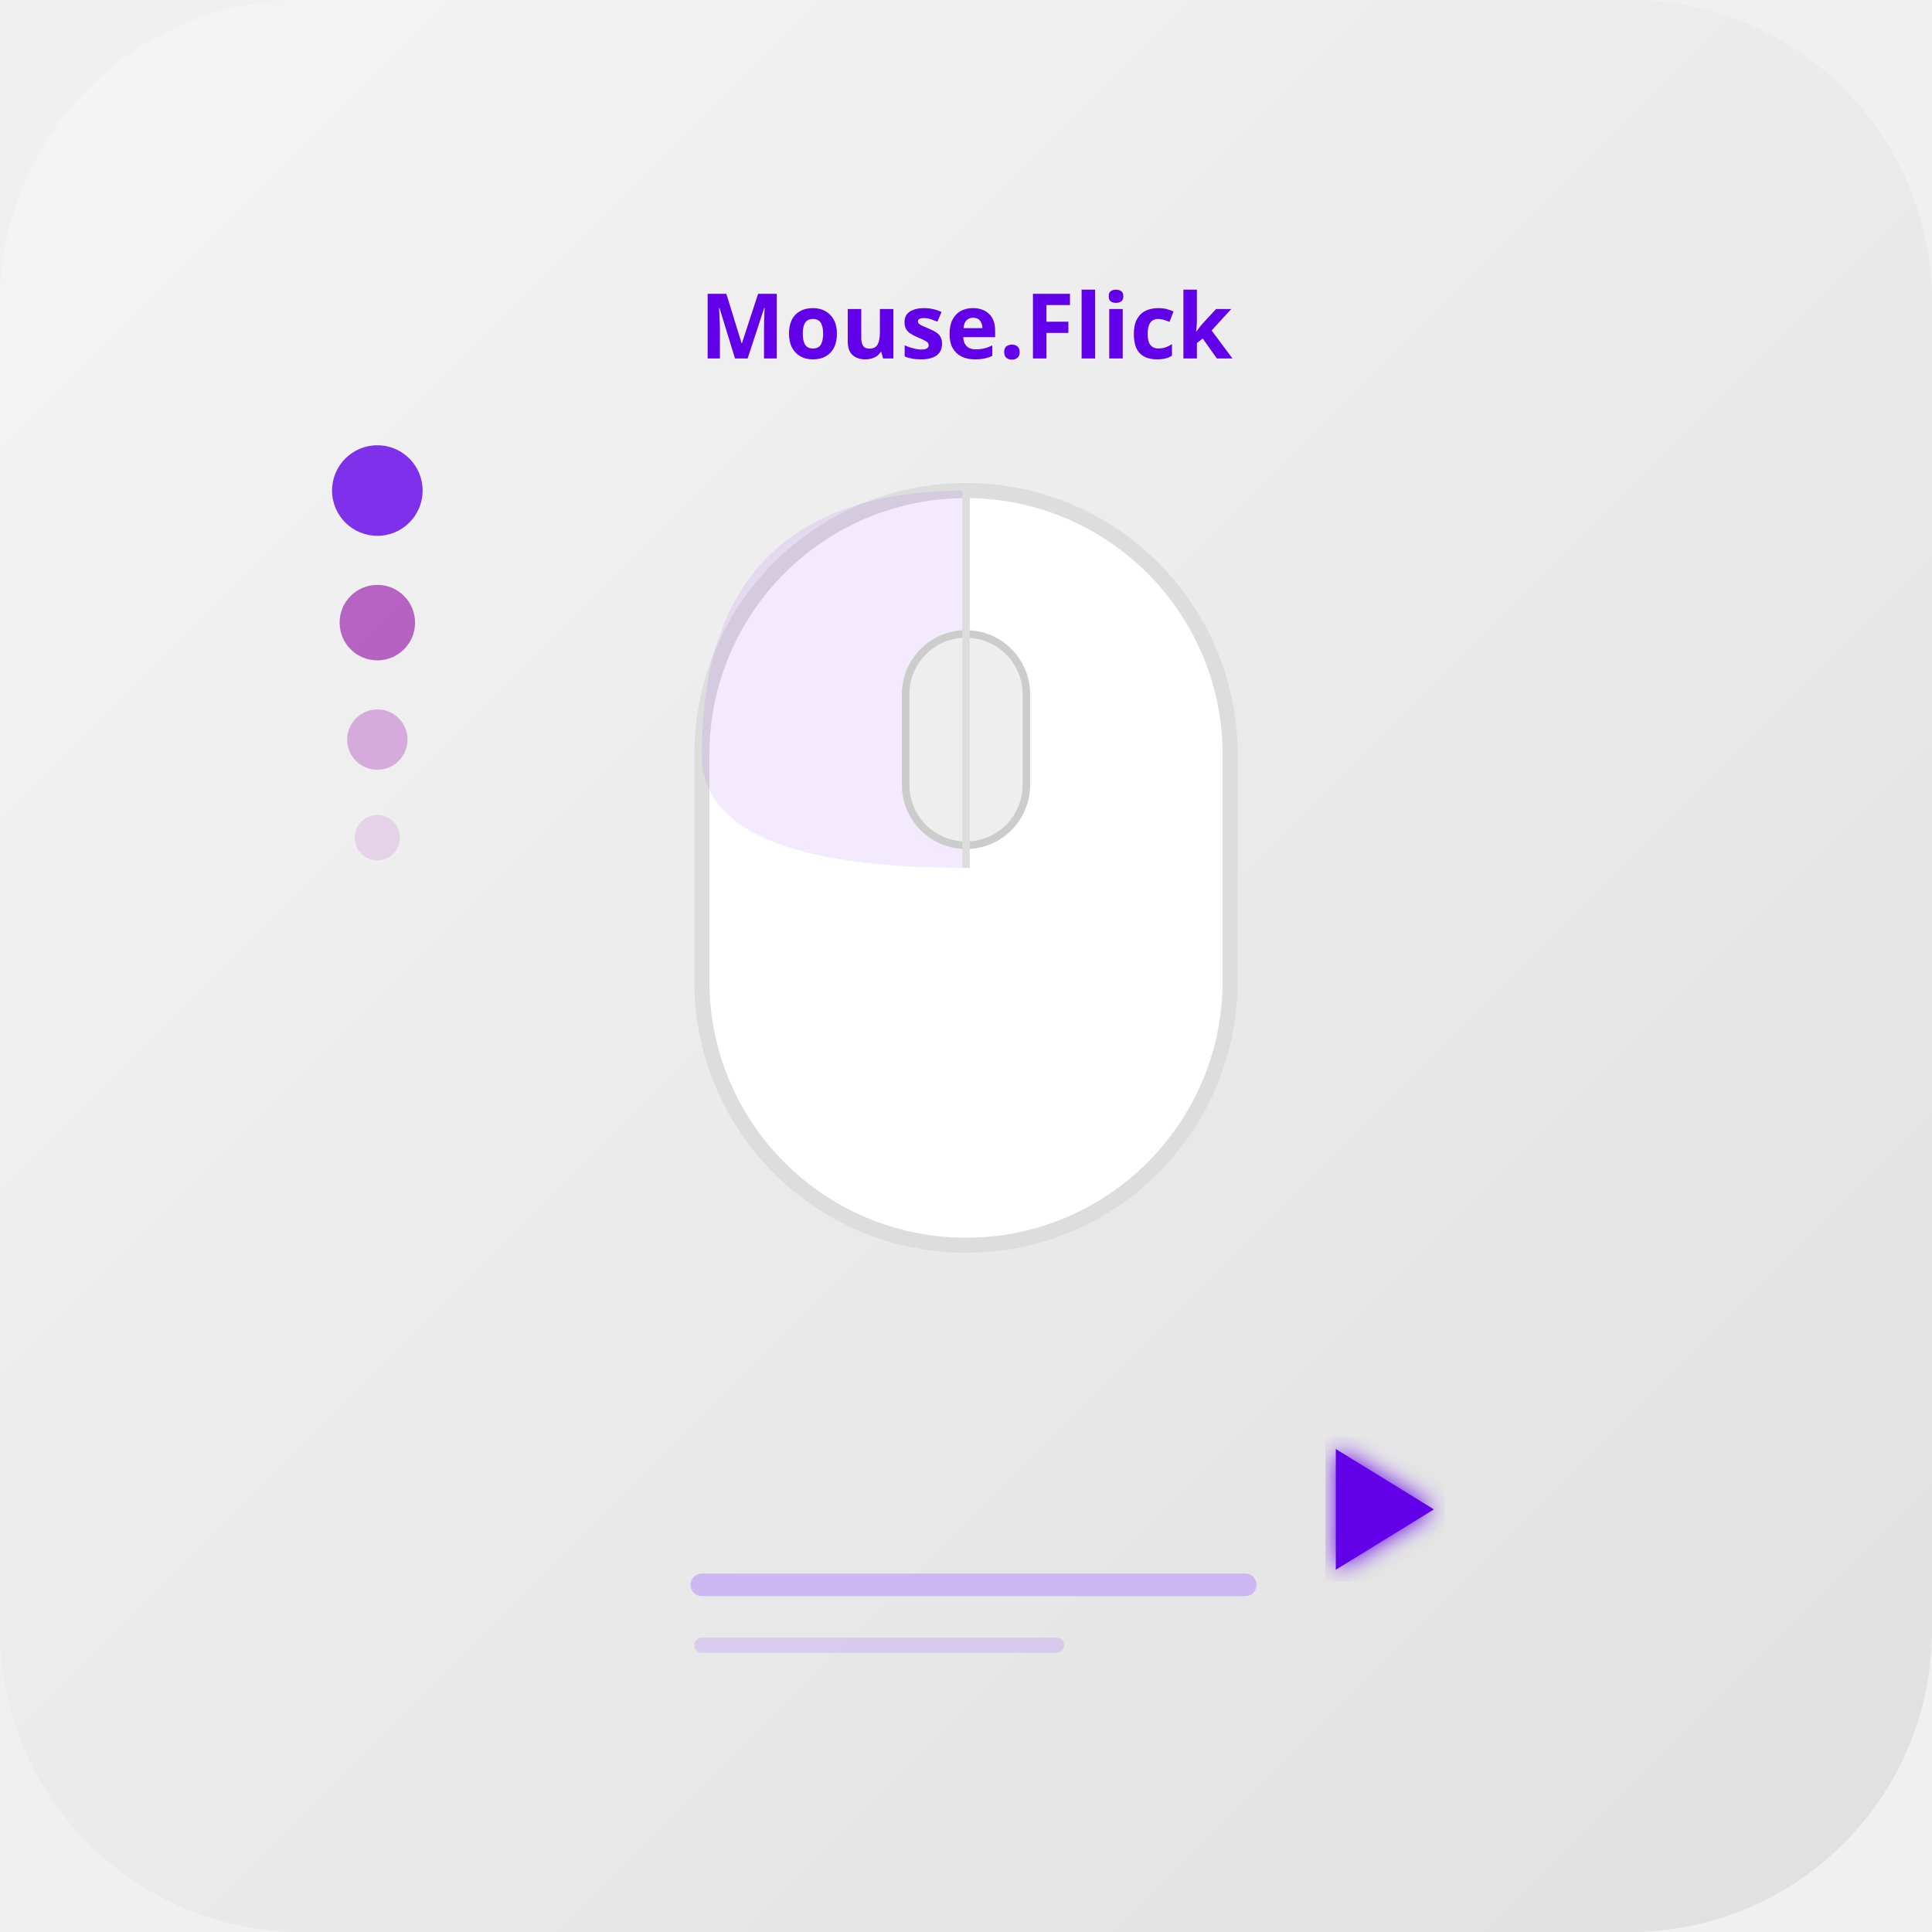
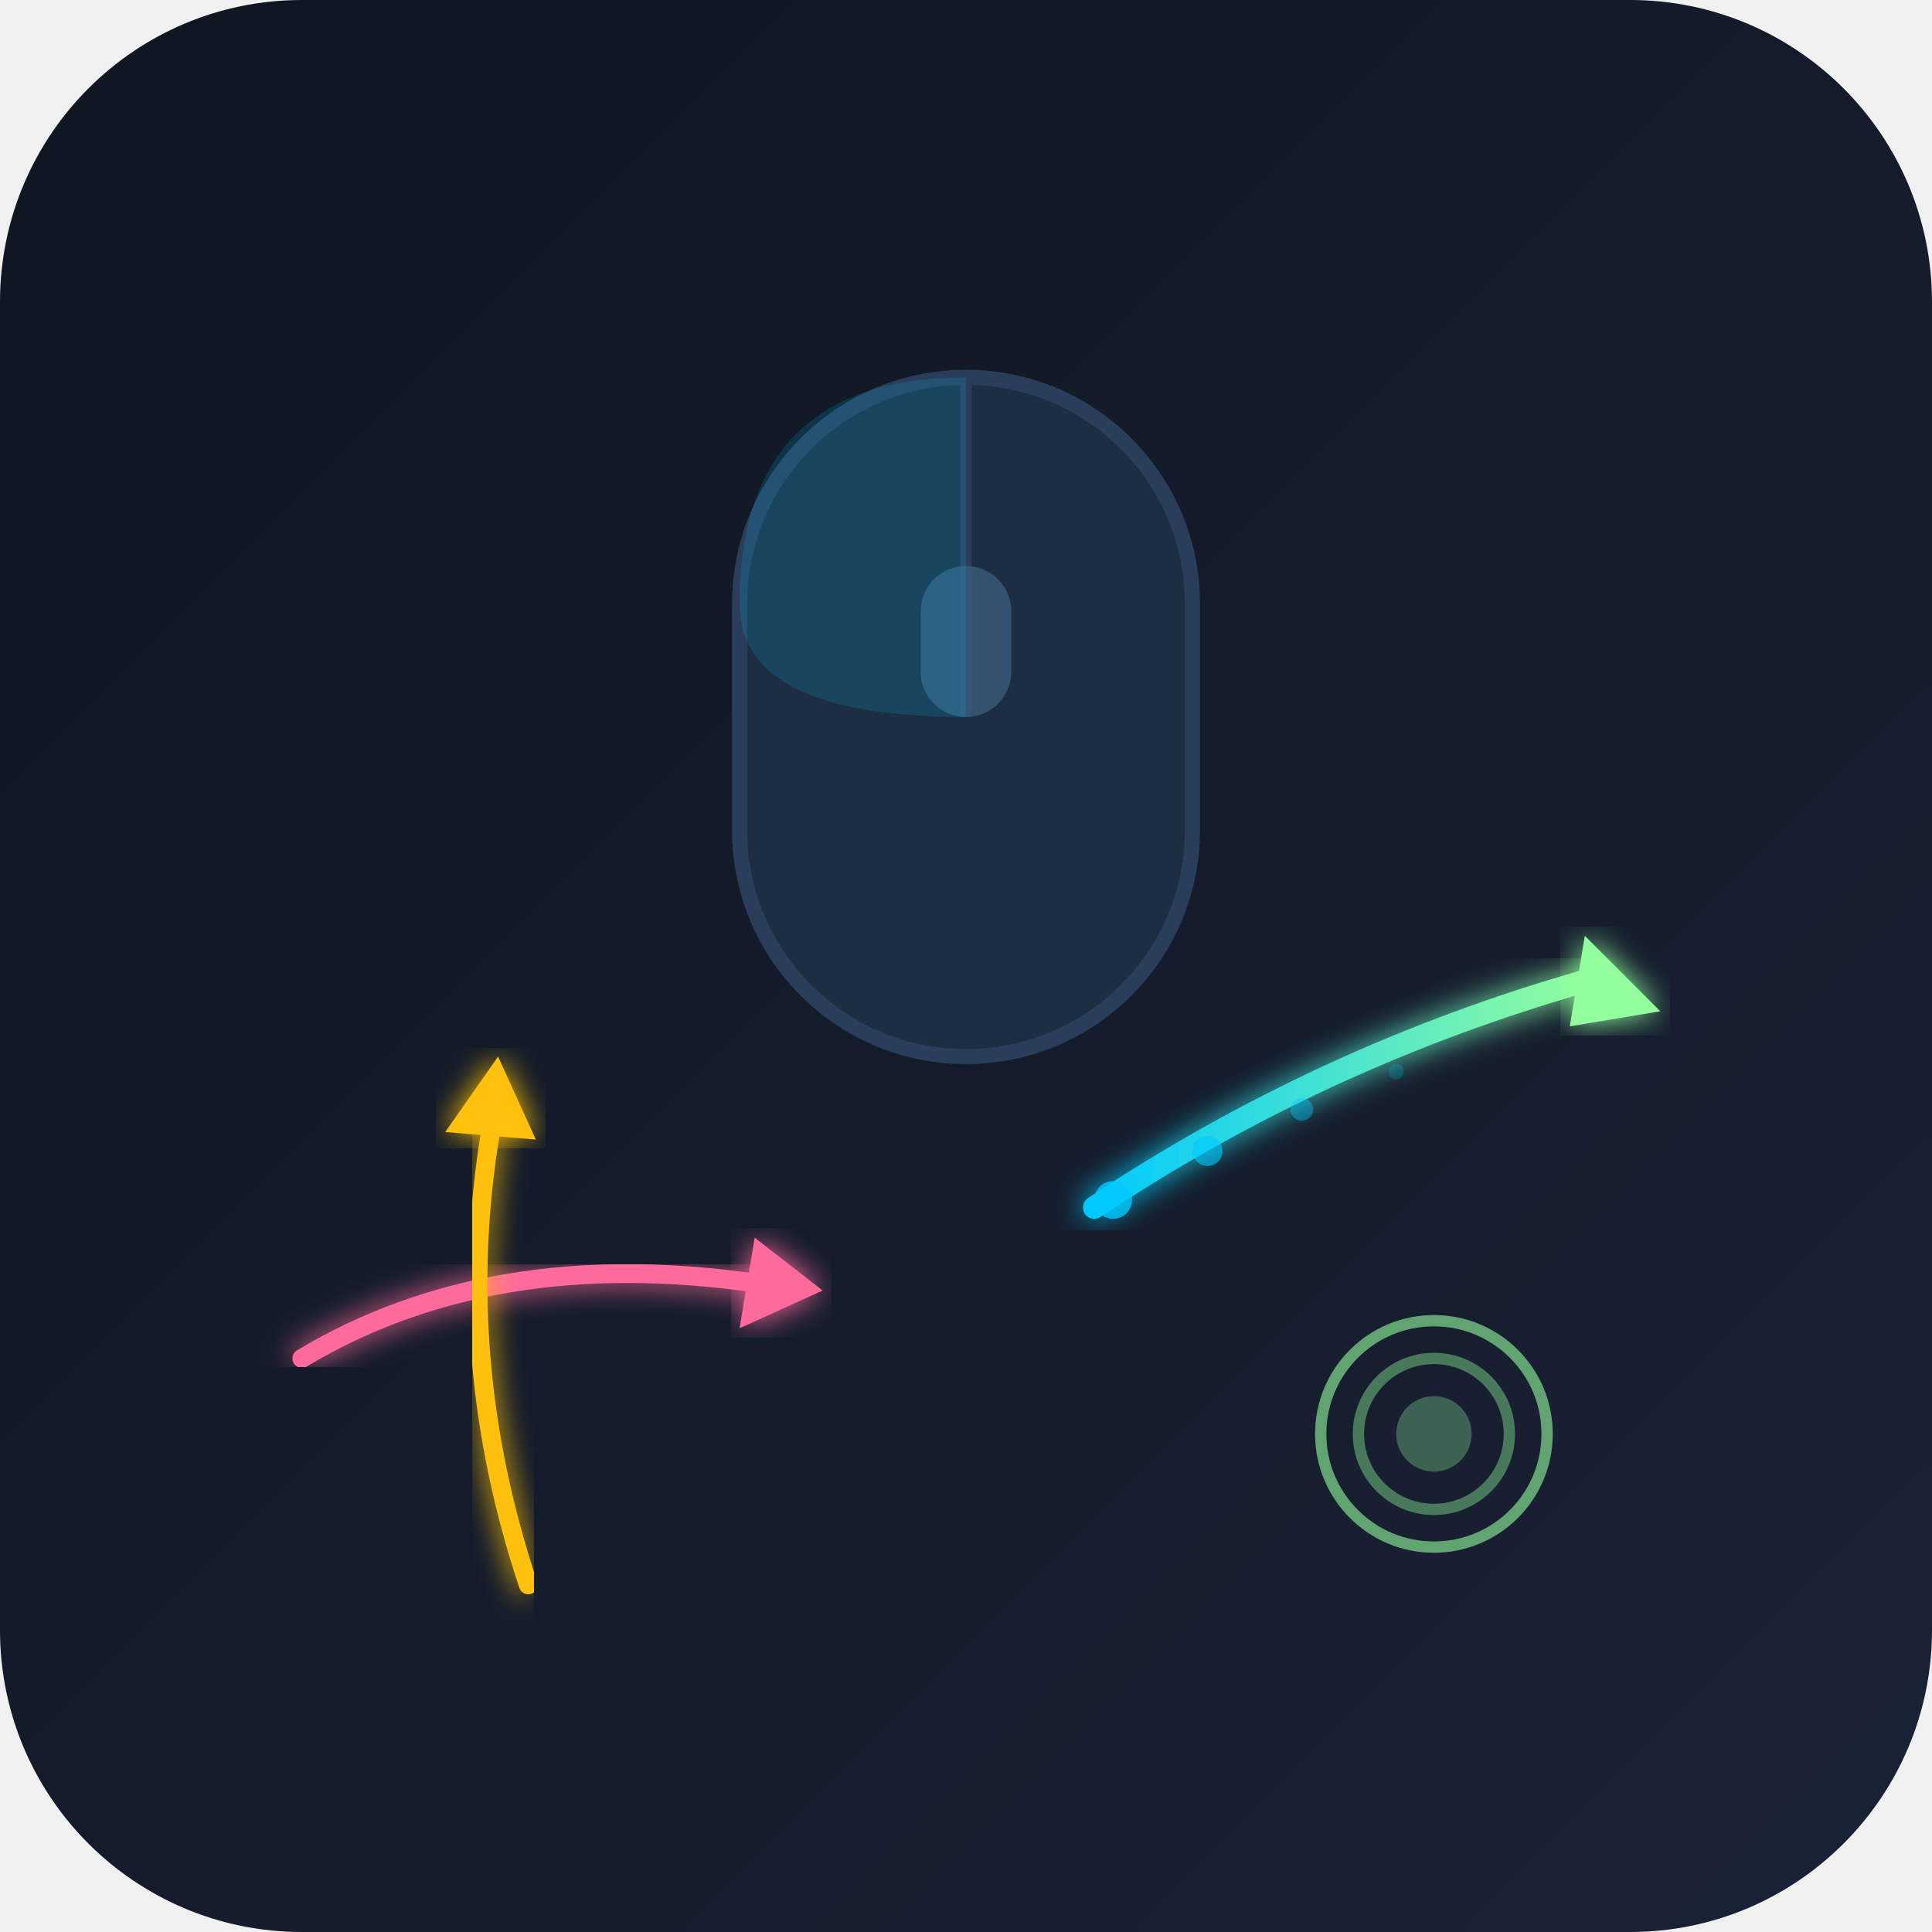
<svg xmlns="http://www.w3.org/2000/svg" viewBox="0 0 512 512">
  <defs>
    <linearGradient id="bg" x1="0%" y1="0%" x2="100%" y2="100%">
-       <stop offset="0%" stop-color="#F5F5F5" />
-       <stop offset="100%" stop-color="#E0E0E0" />
+       <stop offset="0%" stop-color="#0E1621" />
+       <stop offset="100%" stop-color="#1A2235" />
    </linearGradient>
-     <linearGradient id="swipeAccent" x1="0%" y1="0%" x2="100%" y2="0%">
-       <stop offset="0%" stop-color="#6200EA" />
-       <stop offset="100%" stop-color="#B388FF" />
+     <linearGradient id="arrow" x1="0%" y1="0%" x2="100%" y2="0%">
+       <stop offset="0%" stop-color="#00C9FF" />
+       <stop offset="100%" stop-color="#92FE9D" />
    </linearGradient>
-     <filter id="minGlow">
-       <feGaussianBlur stdDeviation="3" result="b" />
+     <filter id="swipeGlow">
+       <feGaussianBlur stdDeviation="4" result="b" />
      <feMerge>
        <feMergeNode in="b" />
        <feMergeNode in="SourceGraphic" />
      </feMerge>
    </filter>
  </defs>
  <rect width="512" height="512" rx="80" fill="url(#bg)" />
-   <rect x="186" y="130" width="140" height="200" rx="70" fill="#FFFFFF" stroke="#DDDDDD" stroke-width="4" />
-   <path d="M186,200 Q186,130 256,130 L256,230 Q186,230 186,200 Z" fill="#6200EA" opacity="0.08" />
-   <rect x="240" y="168" width="32" height="56" rx="16" fill="#EEEEEE" stroke="#CCCCCC" stroke-width="2" />
-   <line x1="256" y1="130" x2="256" y2="230" stroke="#DDDDDD" stroke-width="2" />
-   <line x1="186" y1="400" x2="380" y2="400" stroke="url(#swipeAccent)" stroke-width="10" stroke-linecap="round" filter="url(#minGlow)" />
-   <polygon points="380,400 354,384 354,416" fill="#6200EA" filter="url(#minGlow)" />
-   <line x1="186" y1="420" x2="330" y2="420" stroke="#B388FF" stroke-width="6" stroke-linecap="round" opacity="0.5" />
-   <line x1="186" y1="436" x2="280" y2="436" stroke="#B388FF" stroke-width="4" stroke-linecap="round" opacity="0.3" />
-   <circle cx="100" cy="130" r="12" fill="#6200EA" opacity="0.8" />
-   <circle cx="100" cy="165" r="10" fill="#9C27B0" opacity="0.7" />
-   <circle cx="100" cy="196" r="8" fill="#BA68C8" opacity="0.5" />
-   <circle cx="100" cy="222" r="6" fill="#CE93D8" opacity="0.3" />
-   <text x="256" y="95" font-family="sans-serif" font-size="24" fill="#6200EA" text-anchor="middle" font-weight="bold">Mouse.Flick</text>
+   <rect x="196" y="100" width="120" height="180" rx="60" fill="#1E2E42" stroke="#2A3D5A" stroke-width="4" />
+   <line x1="256" y1="100" x2="256" y2="190" stroke="#2A3D5A" stroke-width="3" />
+   <rect x="244" y="150" width="24" height="40" rx="12" fill="#3A5A7A" opacity="0.8" />
+   <path d="M196,160 Q196,100 256,100 L256,190 Q196,190 196,160 Z" fill="#00C9FF" opacity="0.15" />
+   <path d="M290,320 Q350,280 420,260" fill="none" stroke="url(#arrow)" stroke-width="6" stroke-linecap="round" filter="url(#swipeGlow)" />
+   <polygon points="420,248 440,268 416,272" fill="#92FE9D" filter="url(#swipeGlow)" />
+   <circle cx="295" cy="318" r="5" fill="#00C9FF" opacity="0.8" />
+   <circle cx="320" cy="305" r="4" fill="#00C9FF" opacity="0.6" />
+   <circle cx="345" cy="294" r="3" fill="#00C9FF" opacity="0.4" />
+   <circle cx="370" cy="284" r="2" fill="#00C9FF" opacity="0.2" />
+   <path d="M80,360 Q130,330 200,340" fill="none" stroke="#FF6B9D" stroke-width="5" stroke-linecap="round" filter="url(#swipeGlow)" />
+   <polygon points="200,328 218,342 196,352" fill="#FF6B9D" filter="url(#swipeGlow)" />
+   <circle cx="380" cy="380" r="30" fill="none" stroke="#92FE9D" stroke-width="3" opacity="0.6" />
+   <circle cx="380" cy="380" r="20" fill="none" stroke="#92FE9D" stroke-width="3" opacity="0.4" />
+   <circle cx="380" cy="380" r="10" fill="#92FE9D" opacity="0.3" />
+   <path d="M140,420 Q120,360 130,300" fill="none" stroke="#FFC107" stroke-width="5" stroke-linecap="round" filter="url(#swipeGlow)" />
+   <polygon points="118,300 132,280 142,302" fill="#FFC107" filter="url(#swipeGlow)" />
</svg>
